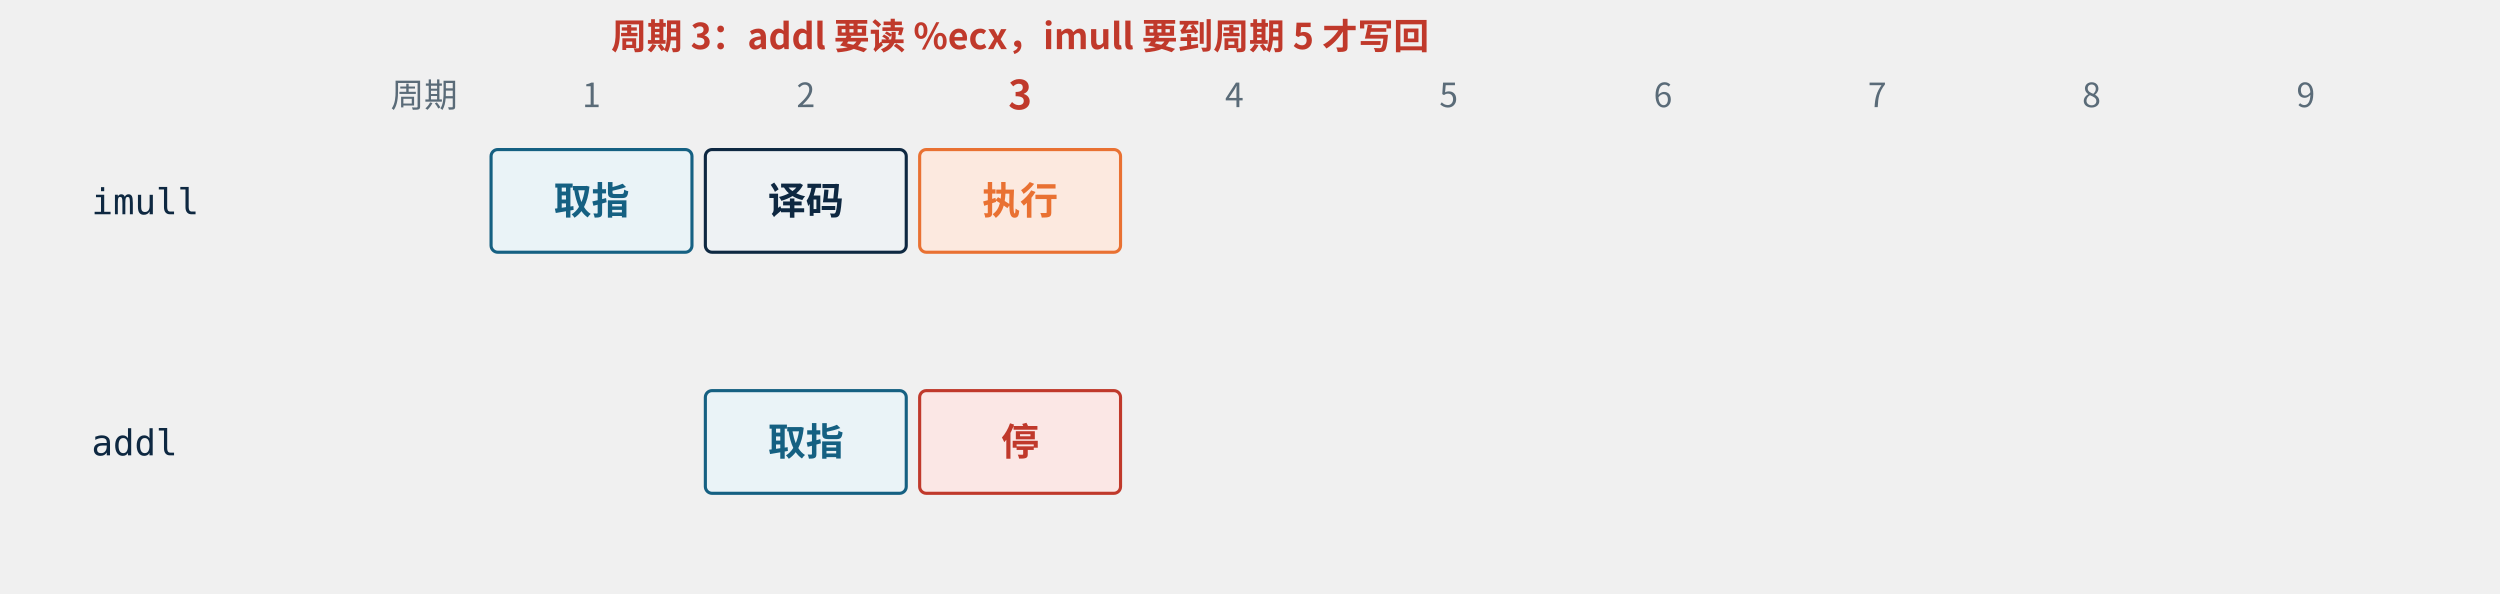
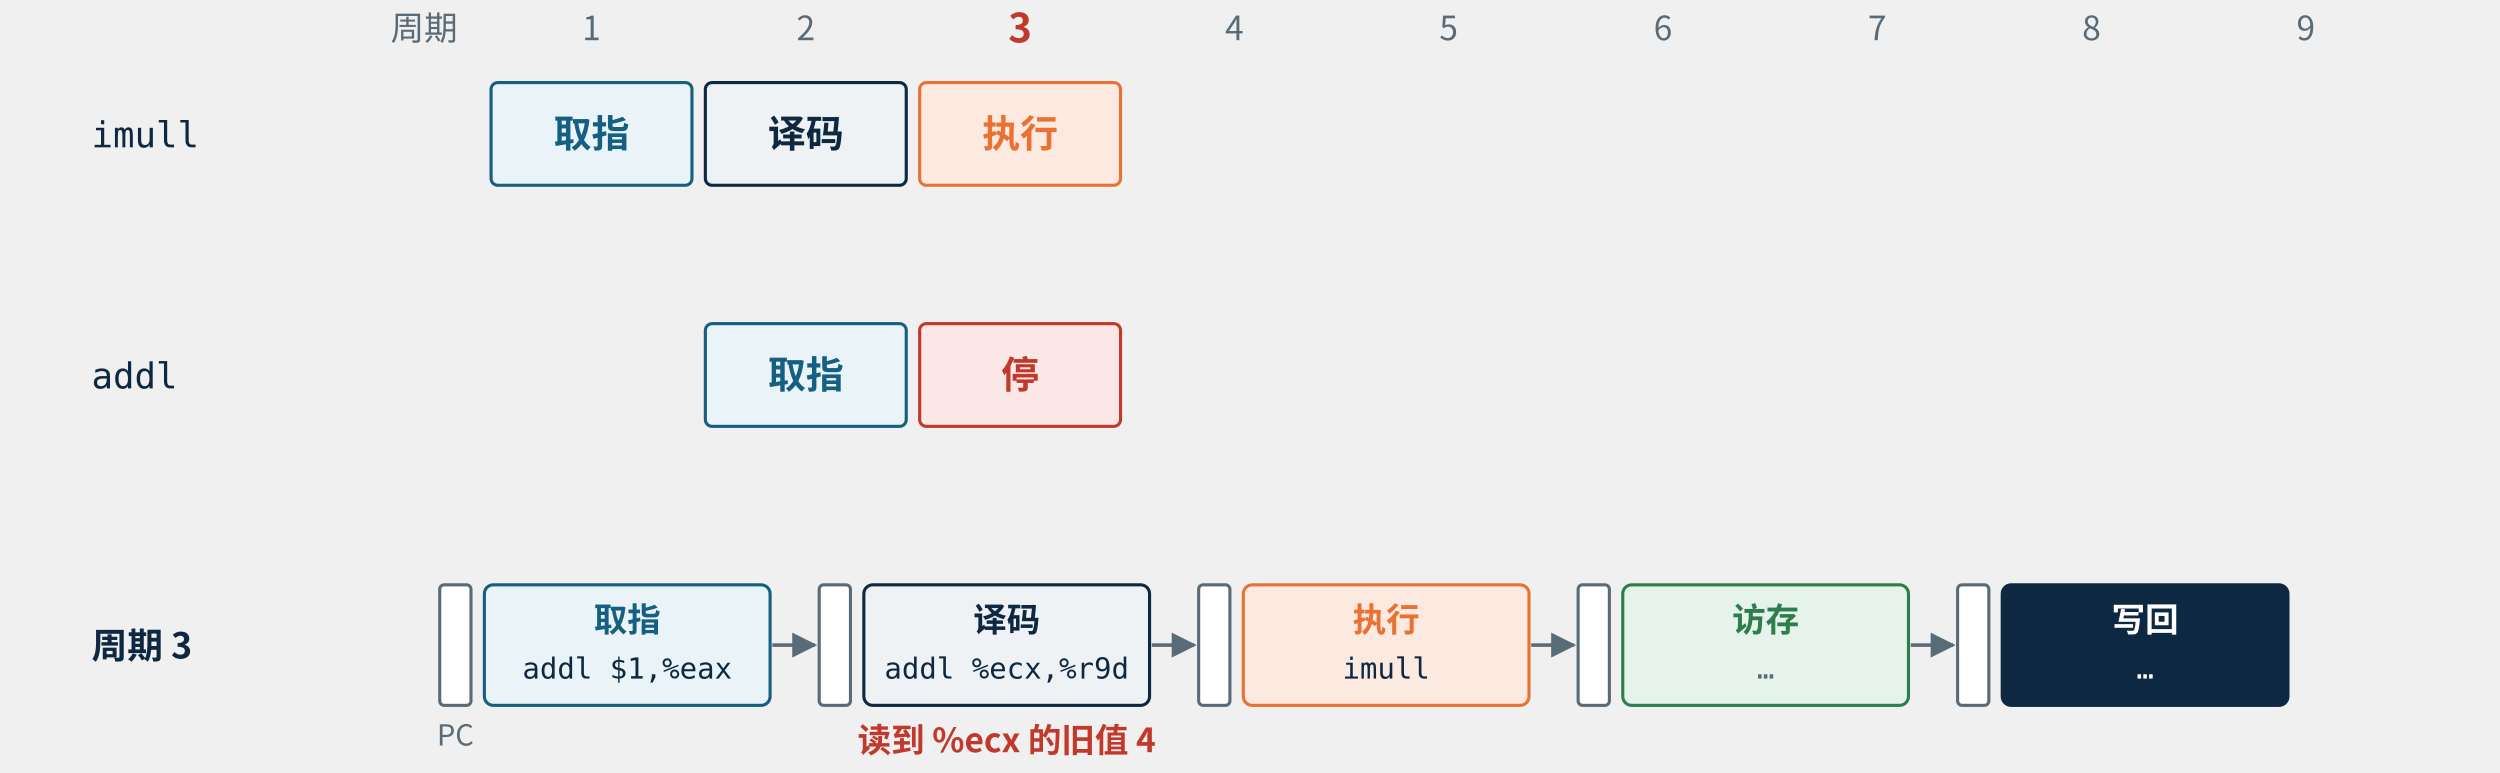
- <svg xmlns="http://www.w3.org/2000/svg" viewBox="-17 0 1120 266" width="1120" height="266">
+ <svg xmlns="http://www.w3.org/2000/svg" viewBox="-17 0 1120 346" width="1120" height="346">
  <defs>
    <marker id="ah-156082" viewBox="0 0 10 10" refX="9" refY="5" markerWidth="7" markerHeight="7" orient="auto-start-reverse">
      <path d="M0,0 L10,5 L0,10 z" fill="#156082" />
    </marker>
    <marker id="ah-e97132" viewBox="0 0 10 10" refX="9" refY="5" markerWidth="7" markerHeight="7" orient="auto-start-reverse">
      <path d="M0,0 L10,5 L0,10 z" fill="#e97132" />
    </marker>
    <marker id="ah-0e2841" viewBox="0 0 10 10" refX="9" refY="5" markerWidth="7" markerHeight="7" orient="auto-start-reverse">
      <path d="M0,0 L10,5 L0,10 z" fill="#0e2841" />
    </marker>
    <marker id="ah-2e7d4f" viewBox="0 0 10 10" refX="9" refY="5" markerWidth="7" markerHeight="7" orient="auto-start-reverse">
      <path d="M0,0 L10,5 L0,10 z" fill="#2e7d4f" />
    </marker>
    <marker id="ah-c0392b" viewBox="0 0 10 10" refX="9" refY="5" markerWidth="7" markerHeight="7" orient="auto-start-reverse">
      <path d="M0,0 L10,5 L0,10 z" fill="#c0392b" />
    </marker>
    <marker id="ah-5a6b78" viewBox="0 0 10 10" refX="9" refY="5" markerWidth="7" markerHeight="7" orient="auto-start-reverse">
      <path d="M0,0 L10,5 L0,10 z" fill="#5a6b78" />
    </marker>
    <marker id="ah-9fb5c3" viewBox="0 0 10 10" refX="9" refY="5" markerWidth="7" markerHeight="7" orient="auto-start-reverse">
      <path d="M0,0 L10,5 L0,10 z" fill="#9fb5c3" />
    </marker>
  </defs>
-   <text x="440.0" y="22.0" font-family="PingFang SC, Noto Sans CJK SC, Source Han Sans SC, sans-serif" font-size="16" font-weight="bold" fill="#c0392b" text-anchor="middle">周期 3：addl 要读 %ecx，imull 要到周期 5 才写回</text>
-   <text x="188.0" y="48.0" font-family="PingFang SC, Noto Sans CJK SC, Source Han Sans SC, sans-serif" font-size="15" font-weight="normal" fill="#5a6b78" text-anchor="end">周期</text>
-   <text x="248.0" y="48.0" font-family="PingFang SC, Noto Sans CJK SC, Source Han Sans SC, sans-serif" font-size="15" font-weight="normal" fill="#5a6b78" text-anchor="middle">1</text>
-   <text x="344.0" y="48.0" font-family="PingFang SC, Noto Sans CJK SC, Source Han Sans SC, sans-serif" font-size="15" font-weight="normal" fill="#5a6b78" text-anchor="middle">2</text>
-   <text x="440.0" y="49.0" font-family="PingFang SC, Noto Sans CJK SC, Source Han Sans SC, sans-serif" font-size="18" font-weight="bold" fill="#c0392b" text-anchor="middle">3</text>
-   <text x="536.0" y="48.0" font-family="PingFang SC, Noto Sans CJK SC, Source Han Sans SC, sans-serif" font-size="15" font-weight="normal" fill="#5a6b78" text-anchor="middle">4</text>
-   <text x="632.0" y="48.0" font-family="PingFang SC, Noto Sans CJK SC, Source Han Sans SC, sans-serif" font-size="15" font-weight="normal" fill="#5a6b78" text-anchor="middle">5</text>
-   <text x="728.0" y="48.0" font-family="PingFang SC, Noto Sans CJK SC, Source Han Sans SC, sans-serif" font-size="15" font-weight="normal" fill="#5a6b78" text-anchor="middle">6</text>
-   <text x="824.0" y="48.0" font-family="PingFang SC, Noto Sans CJK SC, Source Han Sans SC, sans-serif" font-size="15" font-weight="normal" fill="#5a6b78" text-anchor="middle">7</text>
-   <text x="920.0" y="48.0" font-family="PingFang SC, Noto Sans CJK SC, Source Han Sans SC, sans-serif" font-size="15" font-weight="normal" fill="#5a6b78" text-anchor="middle">8</text>
-   <text x="1016.0" y="48.0" font-family="PingFang SC, Noto Sans CJK SC, Source Han Sans SC, sans-serif" font-size="15" font-weight="normal" fill="#5a6b78" text-anchor="middle">9</text>
-   <text x="24.0" y="96.0" font-family="SFMono-Regular, Menlo, DejaVu Sans Mono, Consolas, monospace" font-size="16" font-weight="normal" fill="#0e2841" text-anchor="start">imull</text>
-   <rect x="203.0" y="67.0" width="90.0" height="46.0" rx="3" fill="#eaf3f7" stroke="#156082" stroke-width="1.4" />
-   <text x="248.0" y="96.0" font-family="PingFang SC, Noto Sans CJK SC, Source Han Sans SC, sans-serif" font-size="17" font-weight="bold" fill="#156082" text-anchor="middle">取指</text>
-   <rect x="299.0" y="67.0" width="90.0" height="46.0" rx="3" fill="#eef2f4" stroke="#0e2841" stroke-width="1.4" />
-   <text x="344.0" y="96.0" font-family="PingFang SC, Noto Sans CJK SC, Source Han Sans SC, sans-serif" font-size="17" font-weight="bold" fill="#0e2841" text-anchor="middle">译码</text>
-   <rect x="395.0" y="67.0" width="90.0" height="46.0" rx="3" fill="#fce9df" stroke="#e97132" stroke-width="1.4" />
-   <text x="440.0" y="96.0" font-family="PingFang SC, Noto Sans CJK SC, Source Han Sans SC, sans-serif" font-size="17" font-weight="bold" fill="#e97132" text-anchor="middle">执行</text>
-   <text x="24.0" y="204.0" font-family="SFMono-Regular, Menlo, DejaVu Sans Mono, Consolas, monospace" font-size="16" font-weight="normal" fill="#0e2841" text-anchor="start">addl</text>
-   <rect x="299.0" y="175.0" width="90.0" height="46.0" rx="3" fill="#eaf3f7" stroke="#156082" stroke-width="1.4" />
-   <text x="344.0" y="204.0" font-family="PingFang SC, Noto Sans CJK SC, Source Han Sans SC, sans-serif" font-size="17" font-weight="bold" fill="#156082" text-anchor="middle">取指</text>
-   <rect x="395.0" y="175.0" width="90.0" height="46.0" rx="3" fill="#fbe7e5" stroke="#c0392b" stroke-width="1.4" />
-   <text x="440.0" y="204.0" font-family="PingFang SC, Noto Sans CJK SC, Source Han Sans SC, sans-serif" font-size="17" font-weight="bold" fill="#c0392b" text-anchor="middle">停</text>
+   <text x="188.0" y="18.0" font-family="PingFang SC, Noto Sans CJK SC, Source Han Sans SC, sans-serif" font-size="15" font-weight="normal" fill="#5a6b78" text-anchor="end">周期</text>
+   <text x="248.0" y="18.0" font-family="PingFang SC, Noto Sans CJK SC, Source Han Sans SC, sans-serif" font-size="15" font-weight="normal" fill="#5a6b78" text-anchor="middle">1</text>
+   <text x="344.0" y="18.0" font-family="PingFang SC, Noto Sans CJK SC, Source Han Sans SC, sans-serif" font-size="15" font-weight="normal" fill="#5a6b78" text-anchor="middle">2</text>
+   <text x="440.0" y="19.0" font-family="PingFang SC, Noto Sans CJK SC, Source Han Sans SC, sans-serif" font-size="18" font-weight="bold" fill="#c0392b" text-anchor="middle">3</text>
+   <text x="536.0" y="18.0" font-family="PingFang SC, Noto Sans CJK SC, Source Han Sans SC, sans-serif" font-size="15" font-weight="normal" fill="#5a6b78" text-anchor="middle">4</text>
+   <text x="632.0" y="18.0" font-family="PingFang SC, Noto Sans CJK SC, Source Han Sans SC, sans-serif" font-size="15" font-weight="normal" fill="#5a6b78" text-anchor="middle">5</text>
+   <text x="728.0" y="18.0" font-family="PingFang SC, Noto Sans CJK SC, Source Han Sans SC, sans-serif" font-size="15" font-weight="normal" fill="#5a6b78" text-anchor="middle">6</text>
+   <text x="824.0" y="18.0" font-family="PingFang SC, Noto Sans CJK SC, Source Han Sans SC, sans-serif" font-size="15" font-weight="normal" fill="#5a6b78" text-anchor="middle">7</text>
+   <text x="920.0" y="18.0" font-family="PingFang SC, Noto Sans CJK SC, Source Han Sans SC, sans-serif" font-size="15" font-weight="normal" fill="#5a6b78" text-anchor="middle">8</text>
+   <text x="1016.0" y="18.0" font-family="PingFang SC, Noto Sans CJK SC, Source Han Sans SC, sans-serif" font-size="15" font-weight="normal" fill="#5a6b78" text-anchor="middle">9</text>
+   <text x="24.0" y="66.0" font-family="SFMono-Regular, Menlo, DejaVu Sans Mono, Consolas, monospace" font-size="16" font-weight="normal" fill="#0e2841" text-anchor="start">imull</text>
+   <rect x="203.0" y="37.0" width="90.0" height="46.0" rx="3" fill="#eaf3f7" stroke="#156082" stroke-width="1.4" />
+   <text x="248.0" y="66.0" font-family="PingFang SC, Noto Sans CJK SC, Source Han Sans SC, sans-serif" font-size="17" font-weight="bold" fill="#156082" text-anchor="middle">取指</text>
+   <rect x="299.0" y="37.0" width="90.0" height="46.0" rx="3" fill="#eef2f4" stroke="#0e2841" stroke-width="1.4" />
+   <text x="344.0" y="66.0" font-family="PingFang SC, Noto Sans CJK SC, Source Han Sans SC, sans-serif" font-size="17" font-weight="bold" fill="#0e2841" text-anchor="middle">译码</text>
+   <rect x="395.0" y="37.0" width="90.0" height="46.0" rx="3" fill="#fce9df" stroke="#e97132" stroke-width="1.4" />
+   <text x="440.0" y="66.0" font-family="PingFang SC, Noto Sans CJK SC, Source Han Sans SC, sans-serif" font-size="17" font-weight="bold" fill="#e97132" text-anchor="middle">执行</text>
+   <text x="24.0" y="174.0" font-family="SFMono-Regular, Menlo, DejaVu Sans Mono, Consolas, monospace" font-size="16" font-weight="normal" fill="#0e2841" text-anchor="start">addl</text>
+   <rect x="299.0" y="145.0" width="90.0" height="46.0" rx="3" fill="#eaf3f7" stroke="#156082" stroke-width="1.4" />
+   <text x="344.0" y="174.0" font-family="PingFang SC, Noto Sans CJK SC, Source Han Sans SC, sans-serif" font-size="17" font-weight="bold" fill="#156082" text-anchor="middle">取指</text>
+   <rect x="395.0" y="145.0" width="90.0" height="46.0" rx="3" fill="#fbe7e5" stroke="#c0392b" stroke-width="1.4" />
+   <text x="440.0" y="174.0" font-family="PingFang SC, Noto Sans CJK SC, Source Han Sans SC, sans-serif" font-size="17" font-weight="bold" fill="#c0392b" text-anchor="middle">停</text>
+   <text x="24.0" y="295.0" font-family="PingFang SC, Noto Sans CJK SC, Source Han Sans SC, sans-serif" font-size="16" font-weight="bold" fill="#0e2841" text-anchor="start">周期 3</text>
+   <rect x="180.0" y="262.0" width="14.0" height="54.0" rx="2" fill="#ffffff" stroke="#5a6b78" stroke-width="1.4" />
+   <rect x="200.0" y="262.0" width="128.0" height="54.0" rx="4" fill="#eaf3f7" stroke="#156082" stroke-width="1.4" />
+   <text x="264.0" y="283.0" font-family="PingFang SC, Noto Sans CJK SC, Source Han Sans SC, sans-serif" font-size="15" font-weight="bold" fill="#156082" text-anchor="middle">取指</text>
+   <text x="264.0" y="304.0" font-family="SFMono-Regular, Menlo, DejaVu Sans Mono, Consolas, monospace" font-size="13" font-weight="normal" fill="#0e2841" text-anchor="middle">addl $1,%eax</text>
+   <line x1="329.0" y1="289.0" x2="348.0" y2="289.0" stroke="#5a6b78" stroke-width="1.6" marker-end="url(#ah-5a6b78)" />
+   <rect x="350.0" y="262.0" width="14.0" height="54.0" rx="2" fill="#ffffff" stroke="#5a6b78" stroke-width="1.4" />
+   <rect x="370.0" y="262.0" width="128.0" height="54.0" rx="4" fill="#eef2f4" stroke="#0e2841" stroke-width="1.4" />
+   <text x="434.0" y="283.0" font-family="PingFang SC, Noto Sans CJK SC, Source Han Sans SC, sans-serif" font-size="15" font-weight="bold" fill="#0e2841" text-anchor="middle">译码</text>
+   <text x="434.0" y="304.0" font-family="SFMono-Regular, Menlo, DejaVu Sans Mono, Consolas, monospace" font-size="13" font-weight="normal" fill="#0e2841" text-anchor="middle">addl %ecx,%r9d</text>
+   <line x1="499.0" y1="289.0" x2="518.0" y2="289.0" stroke="#5a6b78" stroke-width="1.6" marker-end="url(#ah-5a6b78)" />
+   <rect x="520.0" y="262.0" width="14.0" height="54.0" rx="2" fill="#ffffff" stroke="#5a6b78" stroke-width="1.4" />
+   <rect x="540.0" y="262.0" width="128.0" height="54.0" rx="4" fill="#fce9df" stroke="#e97132" stroke-width="1.4" />
+   <text x="604.0" y="283.0" font-family="PingFang SC, Noto Sans CJK SC, Source Han Sans SC, sans-serif" font-size="15" font-weight="bold" fill="#e97132" text-anchor="middle">执行</text>
+   <text x="604.0" y="304.0" font-family="SFMono-Regular, Menlo, DejaVu Sans Mono, Consolas, monospace" font-size="13" font-weight="normal" fill="#0e2841" text-anchor="middle">imull</text>
+   <line x1="669.0" y1="289.0" x2="688.0" y2="289.0" stroke="#5a6b78" stroke-width="1.6" marker-end="url(#ah-5a6b78)" />
+   <rect x="690.0" y="262.0" width="14.0" height="54.0" rx="2" fill="#ffffff" stroke="#5a6b78" stroke-width="1.4" />
+   <rect x="710.0" y="262.0" width="128.0" height="54.0" rx="4" fill="#e5f3ea" stroke="#2e7d4f" stroke-width="1.4" />
+   <text x="774.0" y="283.0" font-family="PingFang SC, Noto Sans CJK SC, Source Han Sans SC, sans-serif" font-size="15" font-weight="bold" fill="#2e7d4f" text-anchor="middle">访存</text>
+   <text x="774.0" y="304.0" font-family="SFMono-Regular, Menlo, DejaVu Sans Mono, Consolas, monospace" font-size="13" font-weight="normal" fill="#5a6b78" text-anchor="middle">…</text>
+   <line x1="839.0" y1="289.0" x2="858.0" y2="289.0" stroke="#5a6b78" stroke-width="1.6" marker-end="url(#ah-5a6b78)" />
+   <rect x="860.0" y="262.0" width="14.0" height="54.0" rx="2" fill="#ffffff" stroke="#5a6b78" stroke-width="1.4" />
+   <rect x="880.0" y="262.0" width="128.0" height="54.0" rx="4" fill="#0e2841" stroke="#0e2841" stroke-width="1.4" />
+   <text x="944.0" y="283.0" font-family="PingFang SC, Noto Sans CJK SC, Source Han Sans SC, sans-serif" font-size="15" font-weight="bold" fill="#ffffff" text-anchor="middle">写回</text>
+   <text x="944.0" y="304.0" font-family="SFMono-Regular, Menlo, DejaVu Sans Mono, Consolas, monospace" font-size="13" font-weight="normal" fill="#ffffff" text-anchor="middle">…</text>
+   <text x="187.0" y="334.0" font-family="PingFang SC, Noto Sans CJK SC, Source Han Sans SC, sans-serif" font-size="13" font-weight="normal" fill="#5a6b78" text-anchor="middle">PC</text>
+   <text x="434.0" y="337.0" font-family="PingFang SC, Noto Sans CJK SC, Source Han Sans SC, sans-serif" font-size="15" font-weight="bold" fill="#c0392b" text-anchor="middle">读到 %ecx 的旧值 4</text>
</svg>
